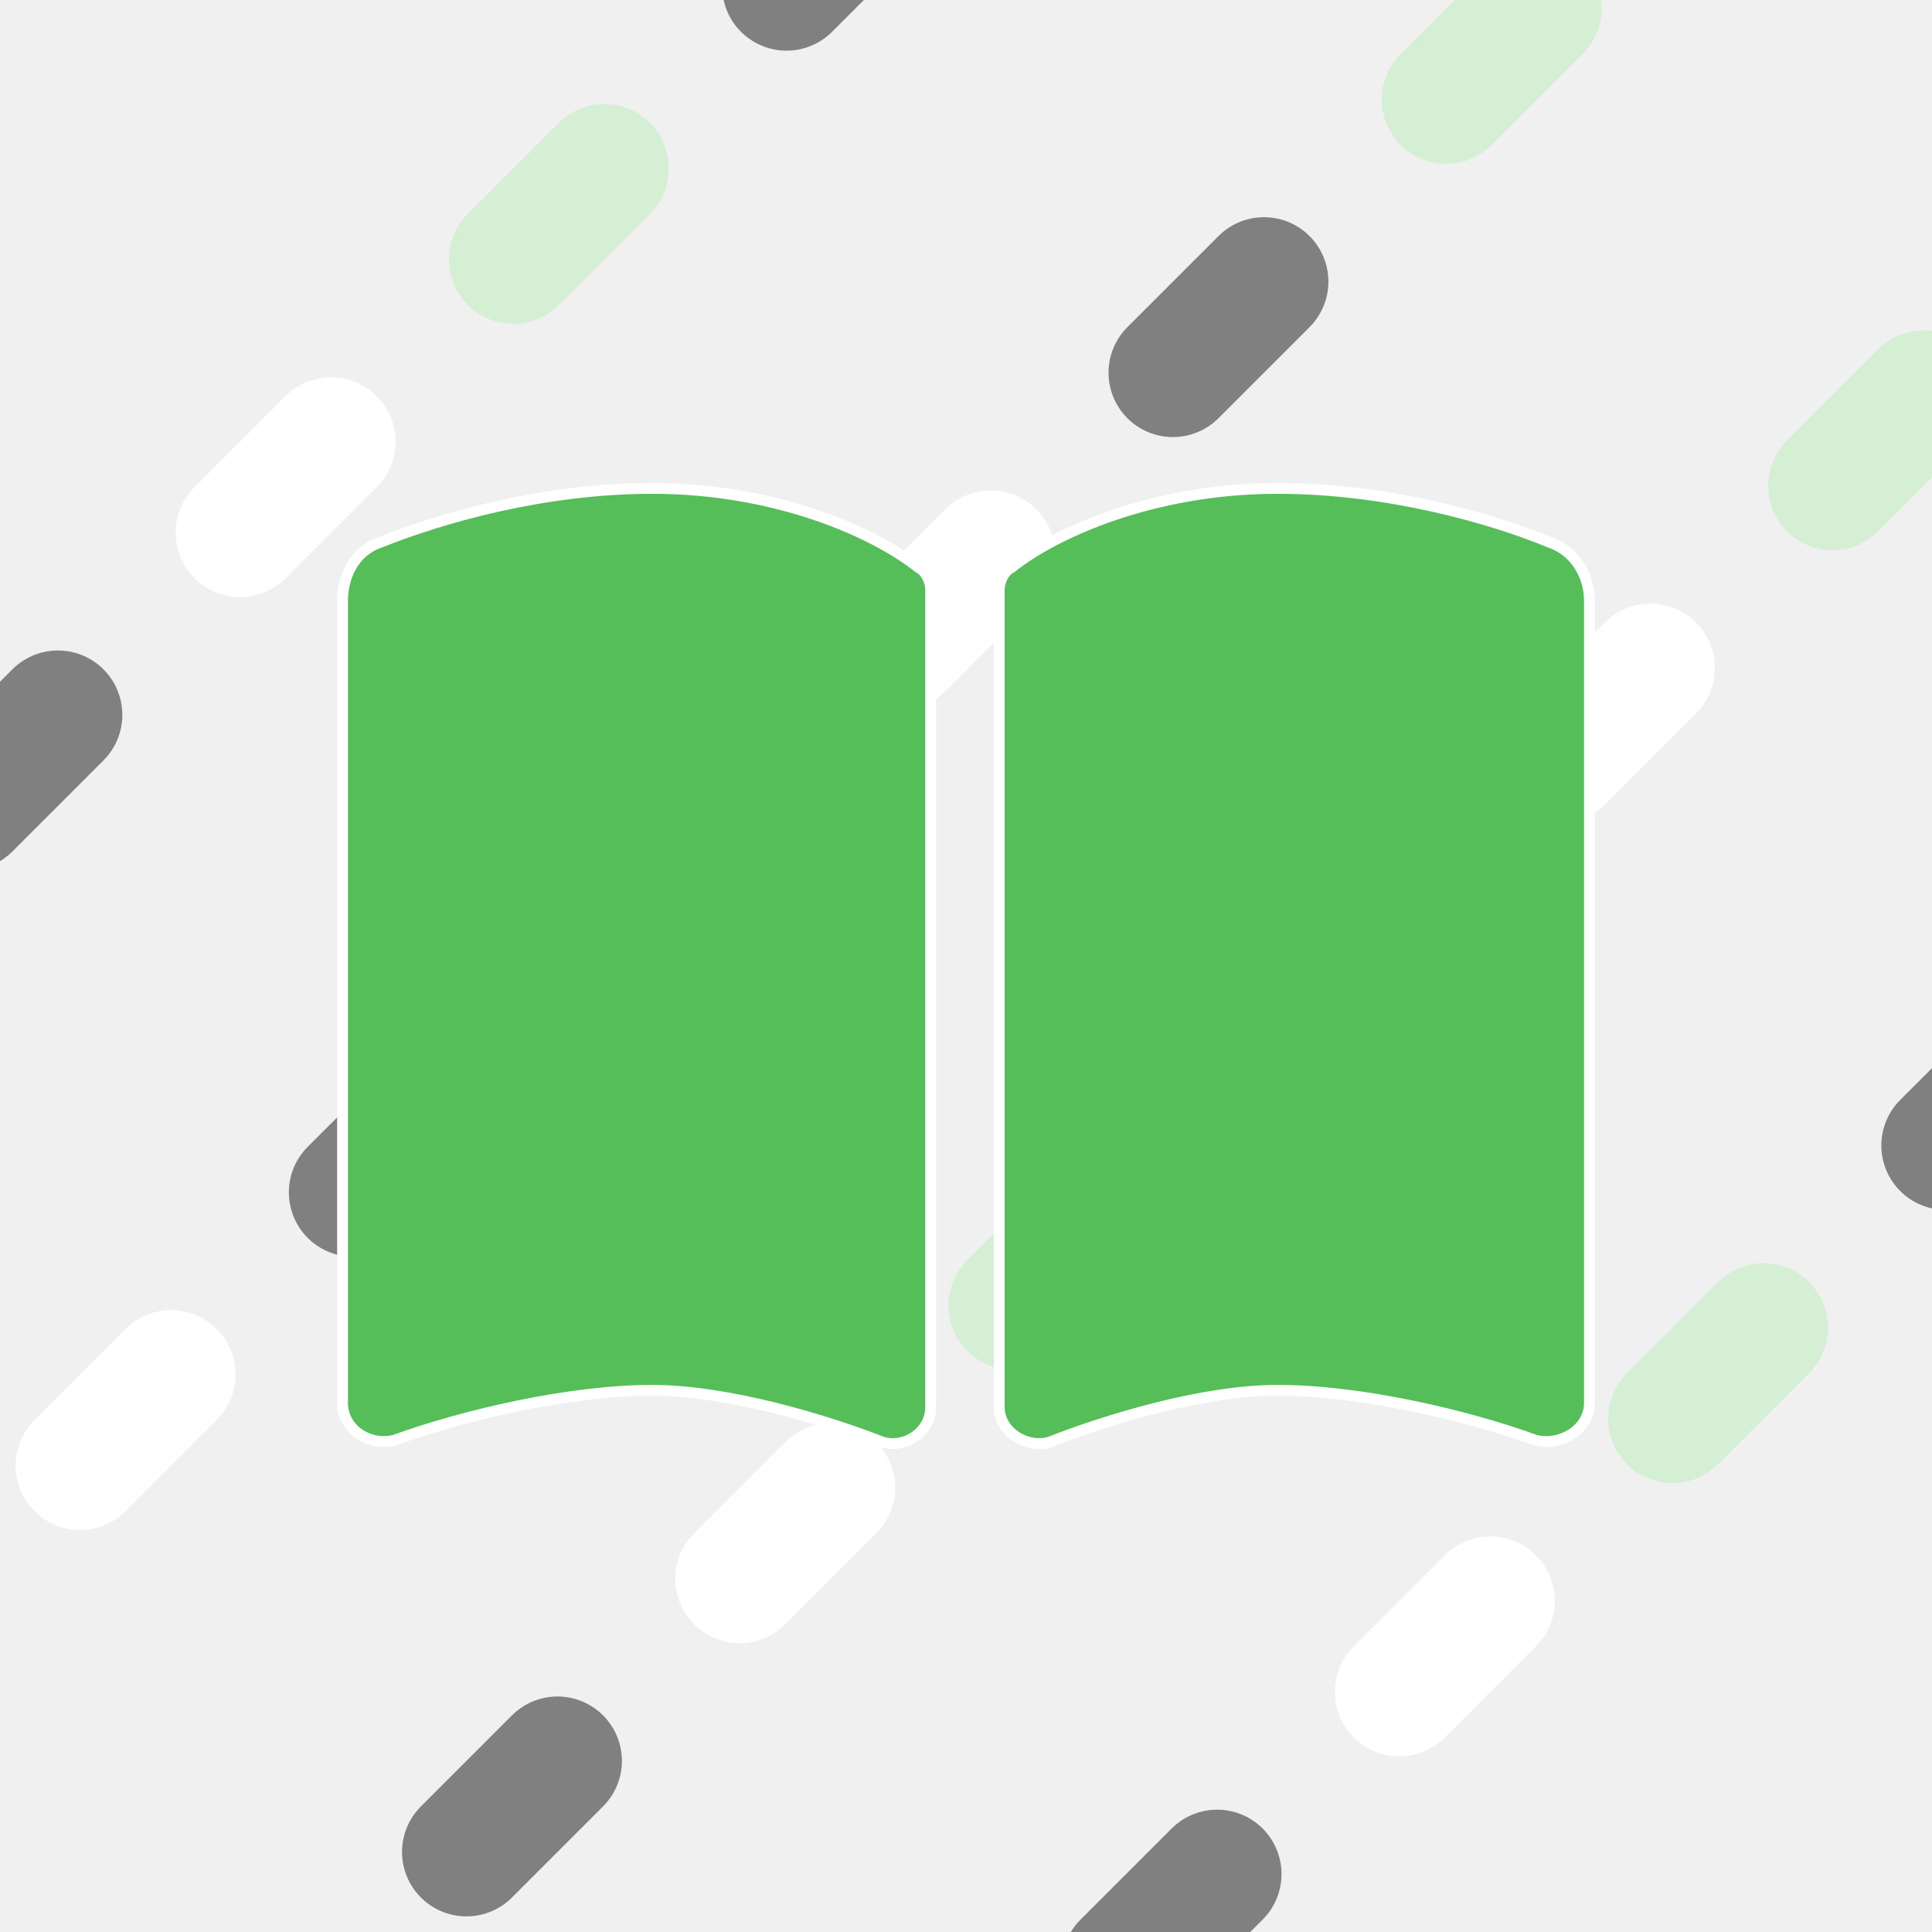
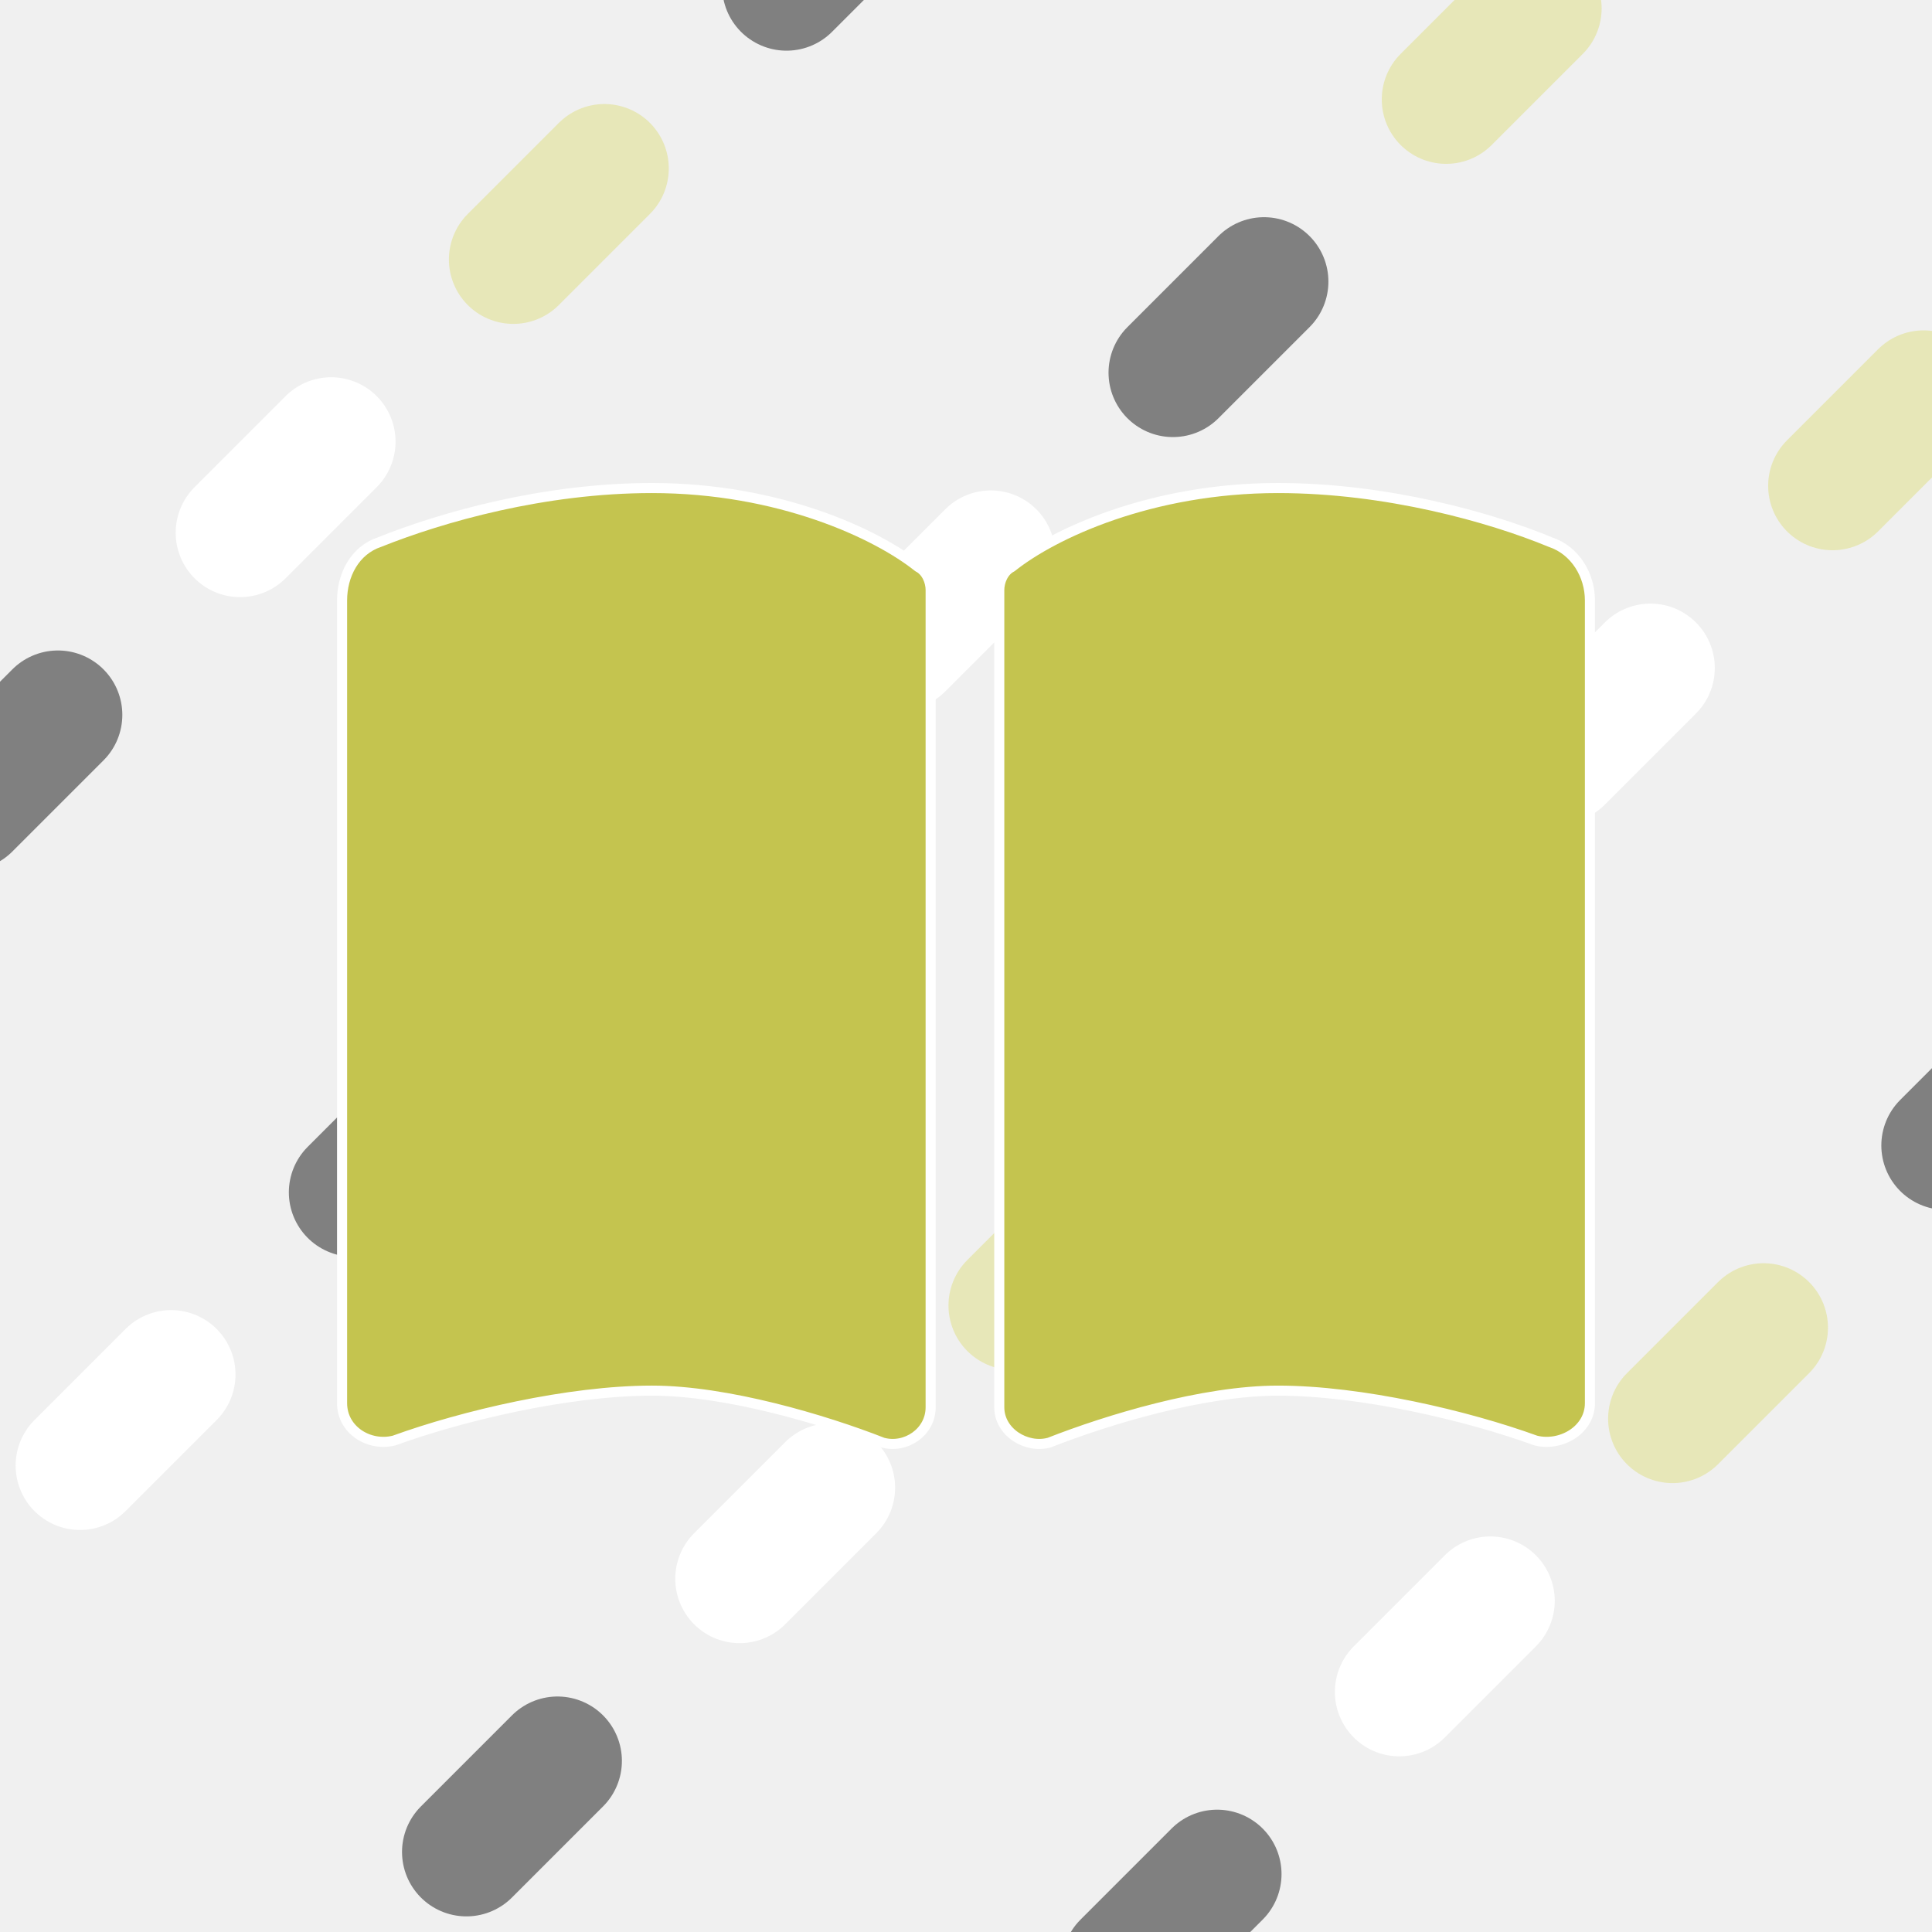
<svg xmlns="http://www.w3.org/2000/svg" width="3840" height="3840" viewBox="0 0 1016 1016" version="1.1" id="svg1" xml:space="preserve">
  <defs id="defs1" />
  <g id="layer1" style="display:inline">
-     <path style="fill:#55be59;fill-opacity:1;stroke:#d5efd5;stroke-width:67.733;stroke-linecap:round;stroke-dasharray:67.733, 541.866;stroke-dashoffset:406.4;stroke-opacity:1" d="m -304.8,711.2 1016,-1016" id="path1" />
-     <path style="display:inline;fill:#55be59;fill-opacity:1;stroke:#d5efd5;stroke-width:67.733;stroke-linecap:round;stroke-dasharray:67.733,541.867;stroke-dashoffset:0;stroke-opacity:1" d="M -101.6,914.4 914.4,-101.6" id="path1-0" />
-     <path style="display:inline;fill:#55be59;fill-opacity:1;stroke:#d5efd5;stroke-width:67.733;stroke-linecap:round;stroke-dasharray:67.733, 541.867;stroke-dashoffset:0;stroke-opacity:1" d="M 101.6,1117.6 1117.6,101.6" id="path1-0-3" />
-     <path style="display:inline;fill:#55be59;fill-opacity:1;stroke:#d5efd5;stroke-width:67.733;stroke-linecap:round;stroke-dasharray:67.733, 541.866;stroke-dashoffset:406.4;stroke-opacity:1" d="M 304.8,1320.8 1320.8,304.8" id="path1-0-3-8" />
+     <path style="fill:#55be59;fill-opacity:1;stroke:#e7e7b8;stroke-width:67.733;stroke-linecap:round;stroke-dasharray:67.733, 541.866;stroke-dashoffset:406.4;stroke-opacity:1" d="m -304.8,711.2 1016,-1016" id="path1" />
+     <path style="display:inline;fill:#55be59;fill-opacity:1;stroke:#e7e7b8;stroke-width:67.733;stroke-linecap:round;stroke-dasharray:67.733, 541.867;stroke-dashoffset:0;stroke-opacity:1" d="M -101.6,914.4 914.4,-101.6" id="path1-0" />
+     <path style="display:inline;fill:#55be59;fill-opacity:1;stroke:#e7e7b8;stroke-width:67.733;stroke-linecap:round;stroke-dasharray:67.733, 541.867;stroke-dashoffset:0;stroke-opacity:1" d="M 101.6,1117.6 1117.6,101.6" id="path1-0-3" />
+     <path style="display:inline;fill:#55be59;fill-opacity:1;stroke:#e7e7b8;stroke-width:67.733;stroke-linecap:round;stroke-dasharray:67.733, 541.866;stroke-dashoffset:406.4;stroke-opacity:1" d="M 304.8,1320.8 1320.8,304.8" id="path1-0-3-8" />
  </g>
  <g id="layer5" style="display:inline">
    <path style="display:inline;fill:#55be59;fill-opacity:1;stroke:#808080;stroke-width:67.733;stroke-linecap:round;stroke-dasharray:67.733, 541.866;stroke-dashoffset:203.2;stroke-opacity:1" d="M -304.8,711.2 711.2,-304.8" id="path1-2" />
    <path style="display:inline;fill:#55be59;fill-opacity:1;stroke:#808080;stroke-width:67.733;stroke-opacity:1;stroke-linecap:round;stroke-dasharray:67.733,541.867;stroke-dashoffset:203.2" d="M -101.6,914.4 914.4,-101.6" id="path1-0-4" />
    <path style="display:inline;fill:#55be59;fill-opacity:1;stroke:#808080;stroke-width:67.733;stroke-linecap:round;stroke-dasharray:67.733, 541.866;stroke-dashoffset:406.4;stroke-opacity:1" d="M 101.6,1117.6 1117.6,101.6" id="path1-0-3-5" />
    <path style="display:inline;fill:#55be59;fill-opacity:1;stroke:#808080;stroke-width:67.733;stroke-linecap:round;stroke-dasharray:67.733, 541.866;stroke-dashoffset:203.2;stroke-opacity:1" d="M 304.8,1320.8 1320.8,304.8" id="path1-0-3-8-8" />
  </g>
  <g id="layer6" style="stroke-dasharray:1,5;stroke-dashoffset:0">
    <path style="display:inline;fill:#55be59;fill-opacity:1;stroke:#ffffff;stroke-width:67.733;stroke-linecap:round;stroke-dasharray:67.733, 541.866;stroke-dashoffset:0" d="M -304.8,711.2 711.2,-304.8" id="path1-25" />
    <path style="display:inline;fill:#55be59;fill-opacity:1;stroke:#ffffff;stroke-width:67.733;stroke-dasharray:67.733,541.867;stroke-linecap:round;stroke-dashoffset:406.4" d="M -101.6,914.4 914.4,-101.6" id="path1-0-42" />
    <path style="display:inline;fill:#55be59;fill-opacity:1;stroke:#ffffff;stroke-width:67.733;stroke-linecap:round;stroke-dasharray:67.733, 541.866;stroke-dashoffset:203.2" d="M 101.6,1117.6 1117.6,101.6" id="path1-0-3-7" />
    <path style="display:inline;fill:#55be59;fill-opacity:1;stroke:#ffffff;stroke-width:67.733;stroke-linecap:round;stroke-dasharray:67.733, 541.866;stroke-dashoffset:0" d="M 304.8,1320.8 1320.8,304.8" id="path1-0-3-8-5" />
  </g>
  <g id="layer3" style="display:inline">
-     <path style="font-weight:bold;font-size:1259.08px;font-family:'Hasklug Nerd Font Mono';-inkscape-font-specification:'Hasklug Nerd Font Mono Bold';fill:#55be59;stroke:#ffffff;stroke-width:5.686" d="m 464.286,758.457 c 12.021,3.279 25.135,-5.464 25.135,-18.578 V 310.392 c 0,-4.371 -2.186,-9.836 -6.557,-12.021 -21.857,-17.485 -73.22,-41.528 -139.884,-41.528 -56.828,0 -110.377,15.3 -143.162,28.414 -13.114,4.371 -19.671,17.485 -19.671,30.6 v 421.837 c 0,14.207 14.207,22.95 27.321,19.671 36.064,-13.114 91.799,-26.228 135.512,-26.228 39.342,0 90.706,15.3 121.305,27.321 z m 87.427,0 c 30.6,-12.021 80.87,-27.321 120.213,-27.321 43.714,0 99.449,13.114 135.512,26.228 13.114,3.279 28.414,-5.464 28.414,-19.671 V 315.856 c 0,-13.114 -7.65,-26.228 -20.764,-30.6 -31.692,-13.114 -86.334,-28.414 -143.162,-28.414 -66.663,0 -118.027,24.043 -139.884,41.528 -4.371,2.186 -6.557,7.65 -6.557,12.021 v 429.486 c 0,13.114 14.207,21.857 26.228,18.578 z" id="text1" aria-label="" />
+     <path style="font-weight:bold;font-size:1259.08px;font-family:'Hasklug Nerd Font Mono';-inkscape-font-specification:'Hasklug Nerd Font Mono Bold';fill:#c4c44f;fill-opacity:1;stroke:#ffffff;stroke-width:5.296;stroke-linecap:round;stroke-linejoin:round;stroke-dasharray:none" d="m 464.252,758.652 c 12.031,3.281 25.155,-5.468 25.155,-18.593 V 310.239 c 0,-4.375 -2.187,-9.843 -6.562,-12.031 -21.874,-17.499 -73.277,-41.56 -139.992,-41.56 -56.872,0 -110.463,15.312 -143.273,28.436 -13.124,4.375 -19.686,17.499 -19.686,30.623 v 422.164 c 0,14.218 14.218,22.968 27.342,19.686 36.092,-13.124 91.87,-26.249 135.618,-26.249 39.373,0 90.776,15.312 121.4,27.342 z m 87.495,0 c 30.623,-12.031 80.933,-27.342 120.306,-27.342 43.748,0 99.526,13.124 135.618,26.249 13.124,3.281 28.436,-5.468 28.436,-19.686 V 315.707 c 0,-13.124 -7.656,-26.249 -20.78,-30.623 -31.717,-13.124 -86.402,-28.436 -143.273,-28.436 -66.715,0 -118.119,24.061 -139.992,41.56 -4.375,2.187 -6.562,7.656 -6.562,12.031 v 429.82 c 0,13.124 14.218,21.874 26.249,18.593 z" id="text1" aria-label="" />
  </g>
</svg>
